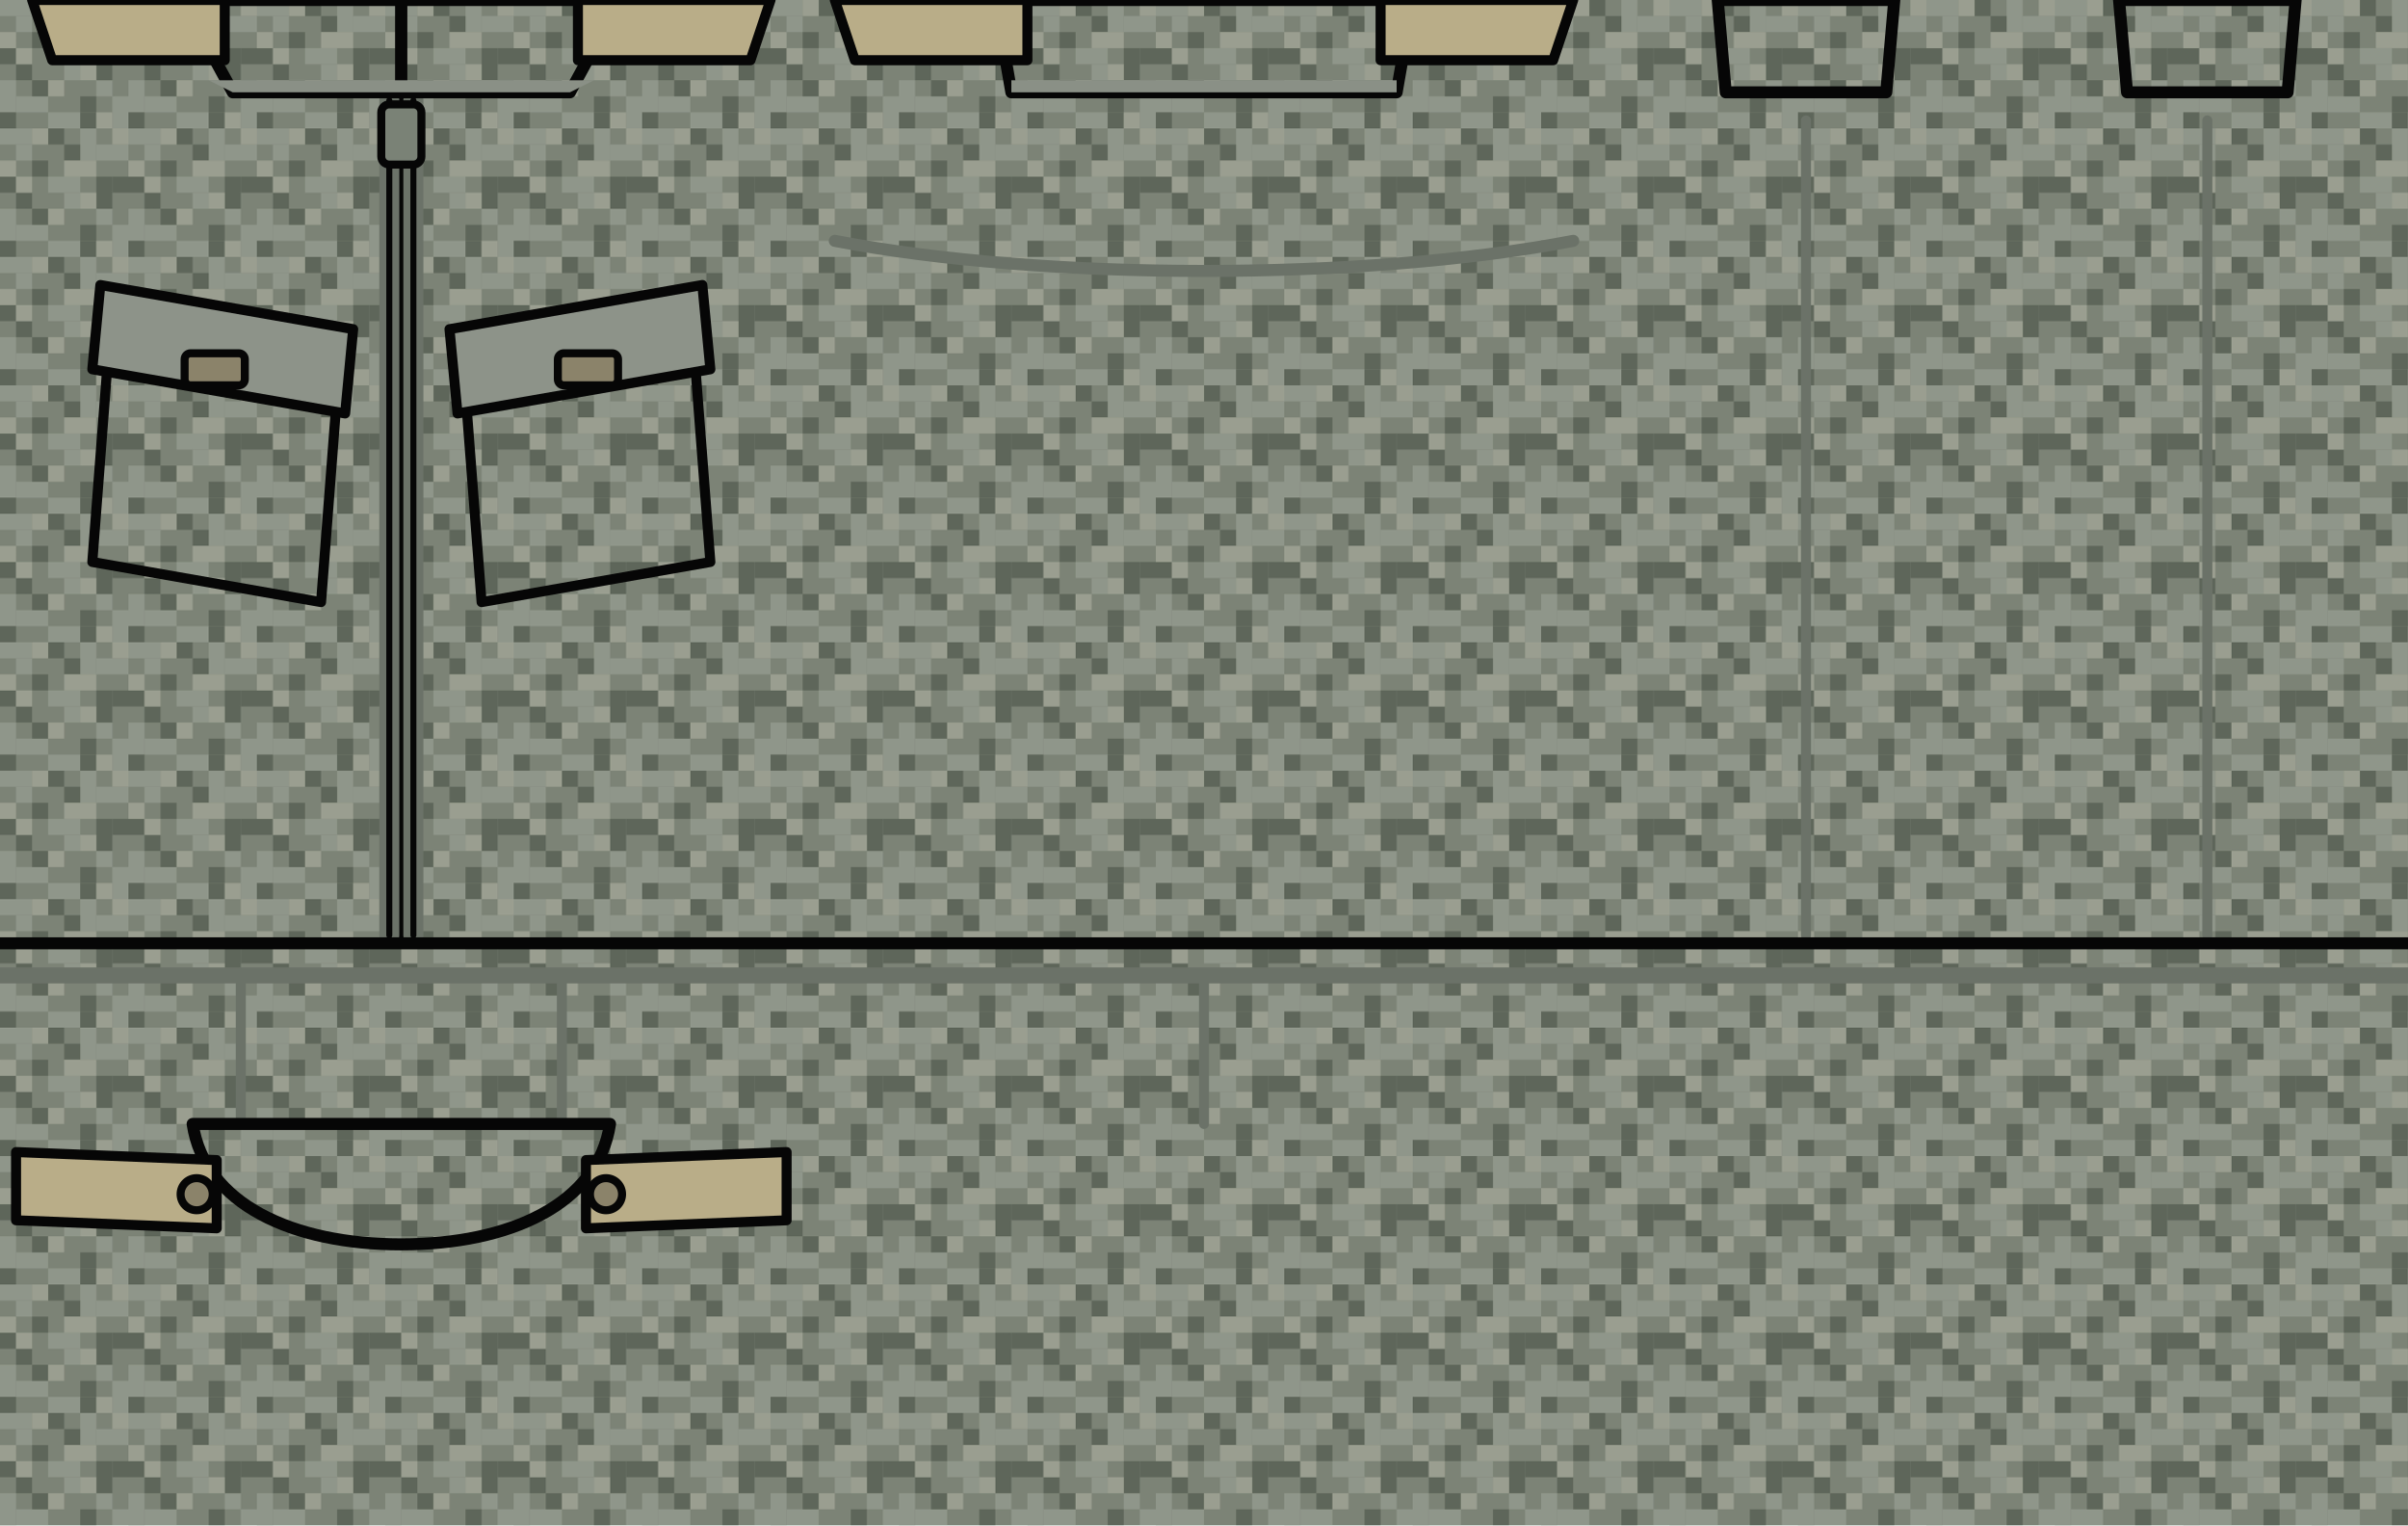
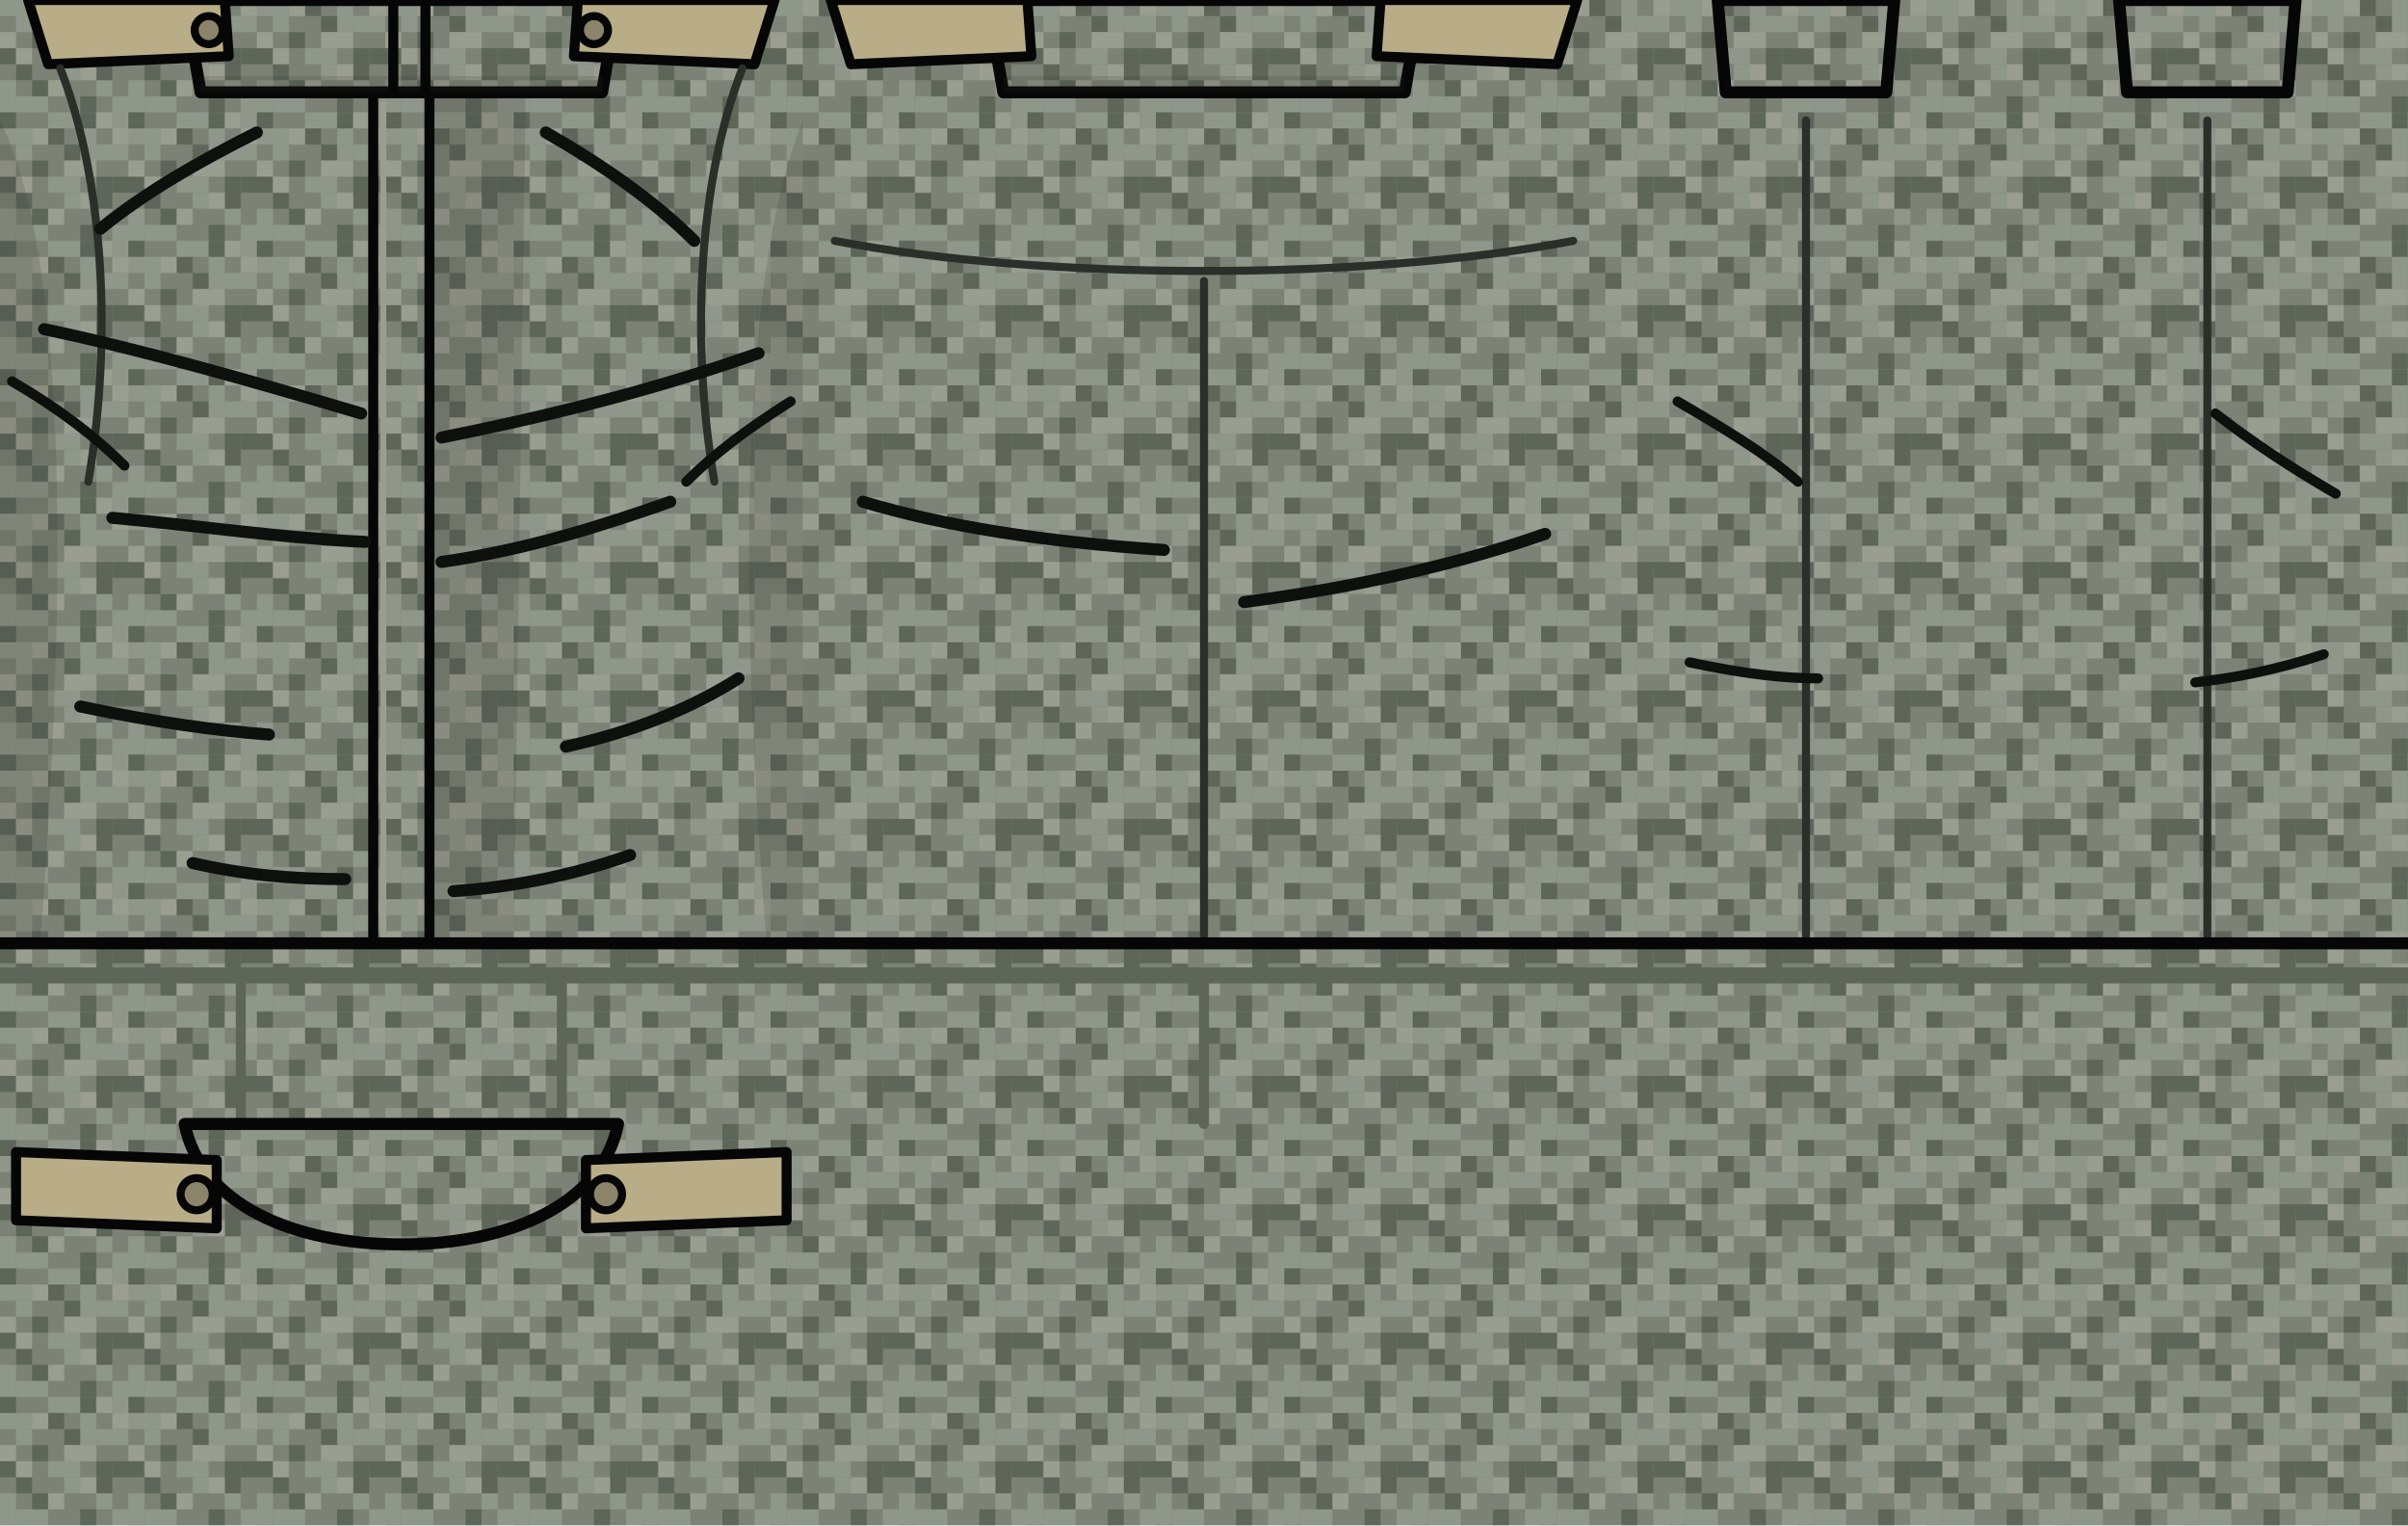
<svg xmlns="http://www.w3.org/2000/svg" viewBox="0 0 1200 760" width="1200" height="760">
  <defs>
    <pattern id="camo" width="64" height="64" patternUnits="userSpaceOnUse">
      <rect width="64" height="64" fill="#7c8376" />
      <g fill="#8f968a">
        <rect x="0" y="0" width="16" height="8" />
        <rect x="8" y="8" width="8" height="8" />
        <rect x="40" y="0" width="8" height="16" />
        <rect x="48" y="8" width="16" height="8" />
        <rect x="24" y="24" width="16" height="8" />
        <rect x="32" y="32" width="8" height="8" />
        <rect x="0" y="40" width="8" height="16" />
        <rect x="8" y="48" width="16" height="8" />
        <rect x="48" y="40" width="8" height="8" />
        <rect x="56" y="48" width="8" height="16" />
        <rect x="24" y="56" width="16" height="8" />
      </g>
      <g fill="#5e665a">
        <rect x="24" y="0" width="8" height="8" />
        <rect x="16" y="16" width="8" height="8" />
        <rect x="56" y="24" width="8" height="8" />
        <rect x="48" y="24" width="8" height="16" />
        <rect x="0" y="24" width="8" height="8" />
        <rect x="40" y="48" width="8" height="8" />
        <rect x="16" y="40" width="8" height="8" />
        <rect x="8" y="32" width="8" height="8" />
        <rect x="32" y="8" width="8" height="8" />
        <rect x="40" y="56" width="8" height="8" />
        <rect x="0" y="56" width="8" height="8" />
      </g>
      <g fill="#9a9e90">
        <rect x="16" y="0" width="8" height="8" />
        <rect x="32" y="16" width="16" height="8" />
        <rect x="0" y="16" width="8" height="8" />
        <rect x="56" y="0" width="8" height="8" />
        <rect x="24" y="40" width="8" height="8" />
        <rect x="48" y="56" width="8" height="8" />
        <rect x="8" y="24" width="8" height="8" />
        <rect x="40" y="32" width="8" height="8" />
      </g>
    </pattern>
  </defs>
  <rect width="1200" height="760" fill="url(#camo)" />
-   <g stroke-linejoin="round" stroke-linecap="round">
-     <path fill="none" stroke="#060606" stroke-width="5" d="M200 46 L200 470" />
-     <path fill="none" stroke="#6b7268" stroke-width="10" d="M194 50 L194 466 M206 50 L206 466" />
-     <path fill="none" stroke="#060606" stroke-width="3" d="M194 50 L194 466 M206 50 L206 466" />
-     <rect x="190" y="52" width="20" height="30" rx="4" fill="#7a8276" stroke="#060606" stroke-width="4" />
-     <path fill="url(#camo)" stroke="#060606" stroke-width="6" d="M96 0 L200 0 L200 46 L116 46 L104 24 Z" />
-     <path fill="url(#camo)" stroke="#060606" stroke-width="6" d="M304 0 L200 0 L200 46 L284 46 L296 24 Z" />
-     <path fill="#8a9086" stroke="none" d="M104 40 L200 40 L200 46 L116 46 Z M296 40 L200 40 L200 46 L284 46 Z" />
-     <path fill="#b9ad88" stroke="#060606" stroke-width="5" d="M16 0 L112 0 L112 30 L26 30 Z" />
-     <path fill="#b9ad88" stroke="#060606" stroke-width="5" d="M384 0 L288 0 L288 30 L374 30 Z" />
-     <g fill="url(#camo)" stroke="#060606" stroke-width="5">
-       <path d="M56 150 L170 170 L160 300 L46 280 Z" />
-       <path d="M344 150 L230 170 L240 300 L354 280 Z" />
-       <path fill="#8d9389" d="M50 142 L176 164 L172 206 L46 184 Z" />
-       <path fill="#8d9389" d="M350 142 L224 164 L228 206 L354 184 Z" />
+   <g stroke-linejoin="round" stroke-linecap="round" fill="none">
+     <g fill="#2a2e28" stroke="none" opacity="0.16">
+       <path d="M214 46 L262 46 L256 470 L214 470 Z" />
+       <path d="M0 60 C30 120 36 260 20 470 L0 470 Z" />
+       <path d="M400 60 C372 130 366 270 382 470 L400 470 Z" />
    </g>
+     <path stroke="#060606" stroke-width="5" d="M186 46 L186 470 M214 46 L214 470" />
+     <path stroke="#9a9e90" stroke-width="3" d="M191 52 L191 466" />
+     <path fill="url(#camo)" stroke="#060606" stroke-width="6" d="M92 0 L308 0 L300 46 L100 46 Z" />
+     <path fill="#2a2e28" stroke="none" opacity="0.16" d="M100 38 L300 38 L300 46 L100 46 Z" />
+     <path stroke="#060606" stroke-width="5" d="M196 2 L196 46 M212 2 L212 46" />
+     <path fill="#b9ad88" stroke="#060606" stroke-width="5" d="M14 0 L112 0 L114 28 L24 32 Z" />
+     <path fill="#b9ad88" stroke="#060606" stroke-width="5" d="M386 0 L288 0 L286 28 L376 32 Z" />
    <g fill="#8b836a" stroke="#060606" stroke-width="4">
-       <rect x="92" y="176" width="30" height="16" rx="3" />
-       <rect x="278" y="176" width="30" height="16" rx="3" />
+       <circle cx="104" cy="15" r="7" />
+       <circle cx="296" cy="15" r="7" />
    </g>
-     <path fill="url(#camo)" stroke="#060606" stroke-width="6" d="M496 0 L704 0 L696 46 L504 46 Z" />
-     <path fill="#8a9086" stroke="none" d="M504 40 L696 40 L696 46 L504 46 Z" />
-     <path fill="none" stroke="#6b7268" stroke-width="6" d="M416 120 C520 140 680 140 784 120" />
-     <path fill="#b9ad88" stroke="#060606" stroke-width="5" d="M416 0 L512 0 L512 30 L426 30 Z" />
-     <path fill="#b9ad88" stroke="#060606" stroke-width="5" d="M784 0 L688 0 L688 30 L774 30 Z" />
+     <path stroke="#2b2f2a" stroke-width="4" d="M30 34 C52 90 56 170 44 240 M370 34 C348 90 344 170 356 240" />
+     <g stroke="#0e100d" stroke-width="6">
+       <path d="M128 66 C100 80 72 96 50 114" />
+       <path d="M272 66 C300 82 326 100 346 120" />
+       <path d="M22 164 C70 174 126 190 180 206" />
+       <path d="M378 176 C338 190 290 204 220 218" />
+       <path d="M56 258 C100 262 140 268 182 270" />
+       <path d="M220 280 C262 274 300 262 334 250" />
+       <path d="M40 352 C78 360 108 364 134 366" />
+       <path d="M282 372 C318 364 346 352 368 338" />
+       <path d="M96 430 C122 436 146 438 172 438" />
+       <path d="M226 444 C256 442 286 436 314 426" />
+     </g>
+     <g stroke="#0e100d" stroke-width="5">
+       <path d="M6 190 C30 204 48 218 62 232" />
+       <path d="M394 200 C372 214 356 226 342 240" />
+     </g>
+     <path fill="url(#camo)" stroke="#060606" stroke-width="6" d="M492 0 L708 0 L700 46 L500 46 Z" />
+     <path fill="#2a2e28" stroke="none" opacity="0.16" d="M500 38 L700 38 L700 46 L500 46 Z" />
+     <path fill="#b9ad88" stroke="#060606" stroke-width="5" d="M414 0 L512 0 L514 28 L424 32 Z" />
+     <path fill="#b9ad88" stroke="#060606" stroke-width="5" d="M786 0 L688 0 L686 28 L776 32 Z" />
+     <path stroke="#2b2f2a" stroke-width="4" d="M416 120 C520 140 680 140 784 120 M600 140 L600 466" />
+     <g stroke="#0e100d" stroke-width="6">
+       <path d="M430 250 C470 262 520 270 580 274" />
+       <path d="M620 300 C680 292 730 280 770 266" />
+     </g>
    <path fill="url(#camo)" stroke="#060606" stroke-width="6" d="M856 0 L944 0 L940 46 L860 46 Z" />
    <path fill="url(#camo)" stroke="#060606" stroke-width="6" d="M1056 0 L1144 0 L1140 46 L1060 46 Z" />
-     <g fill="none" stroke="#6b7268" stroke-width="5">
-       <path d="M900 60 L900 466" />
-       <path d="M1100 60 L1100 466" />
+     <path stroke="#2b2f2a" stroke-width="4" d="M900 60 L900 466 M1100 60 L1100 466" />
+     <g stroke="#0e100d" stroke-width="5">
+       <path d="M836 200 C860 214 880 226 896 240 M1104 206 C1122 220 1140 232 1164 246" />
+       <path d="M842 330 C870 336 890 338 906 338 M1094 340 C1112 338 1134 334 1158 326" />
    </g>
-     <path fill="none" stroke="#060606" stroke-width="6" d="M0 470 L1200 470" />
-     <path fill="none" stroke="#6b7268" stroke-width="8" d="M0 486 L1200 486" />
-     <g fill="none" stroke="#6b7268" stroke-width="5">
-       <path d="M120 490 L120 560 M280 490 L280 560 M600 490 L600 560" />
-     </g>
-     <path fill="url(#camo)" stroke="#060606" stroke-width="6" d="M96 560 L304 560 C298 600 254 620 200 620 C146 620 102 600 96 560 Z" />
+     <path stroke="#060606" stroke-width="6" d="M0 470 L1200 470" />
+     <path stroke="#5e665a" stroke-width="8" d="M0 486 L1200 486" />
+     <path stroke="#5e665a" stroke-width="5" d="M120 490 L120 560 M280 490 L280 560 M600 490 L600 560" />
+     <path fill="url(#camo)" stroke="#060606" stroke-width="6" d="M92 560 L308 560 C300 600 254 620 200 620 C146 620 100 600 92 560 Z" />
    <path fill="#b9ad88" stroke="#060606" stroke-width="5" d="M8 574 L108 578 L108 612 L8 608 Z" />
    <path fill="#b9ad88" stroke="#060606" stroke-width="5" d="M392 574 L292 578 L292 612 L392 608 Z" />
    <g fill="#8b836a" stroke="#060606" stroke-width="4">
      <circle cx="98" cy="595" r="8" />
      <circle cx="302" cy="595" r="8" />
    </g>
  </g>
</svg>
